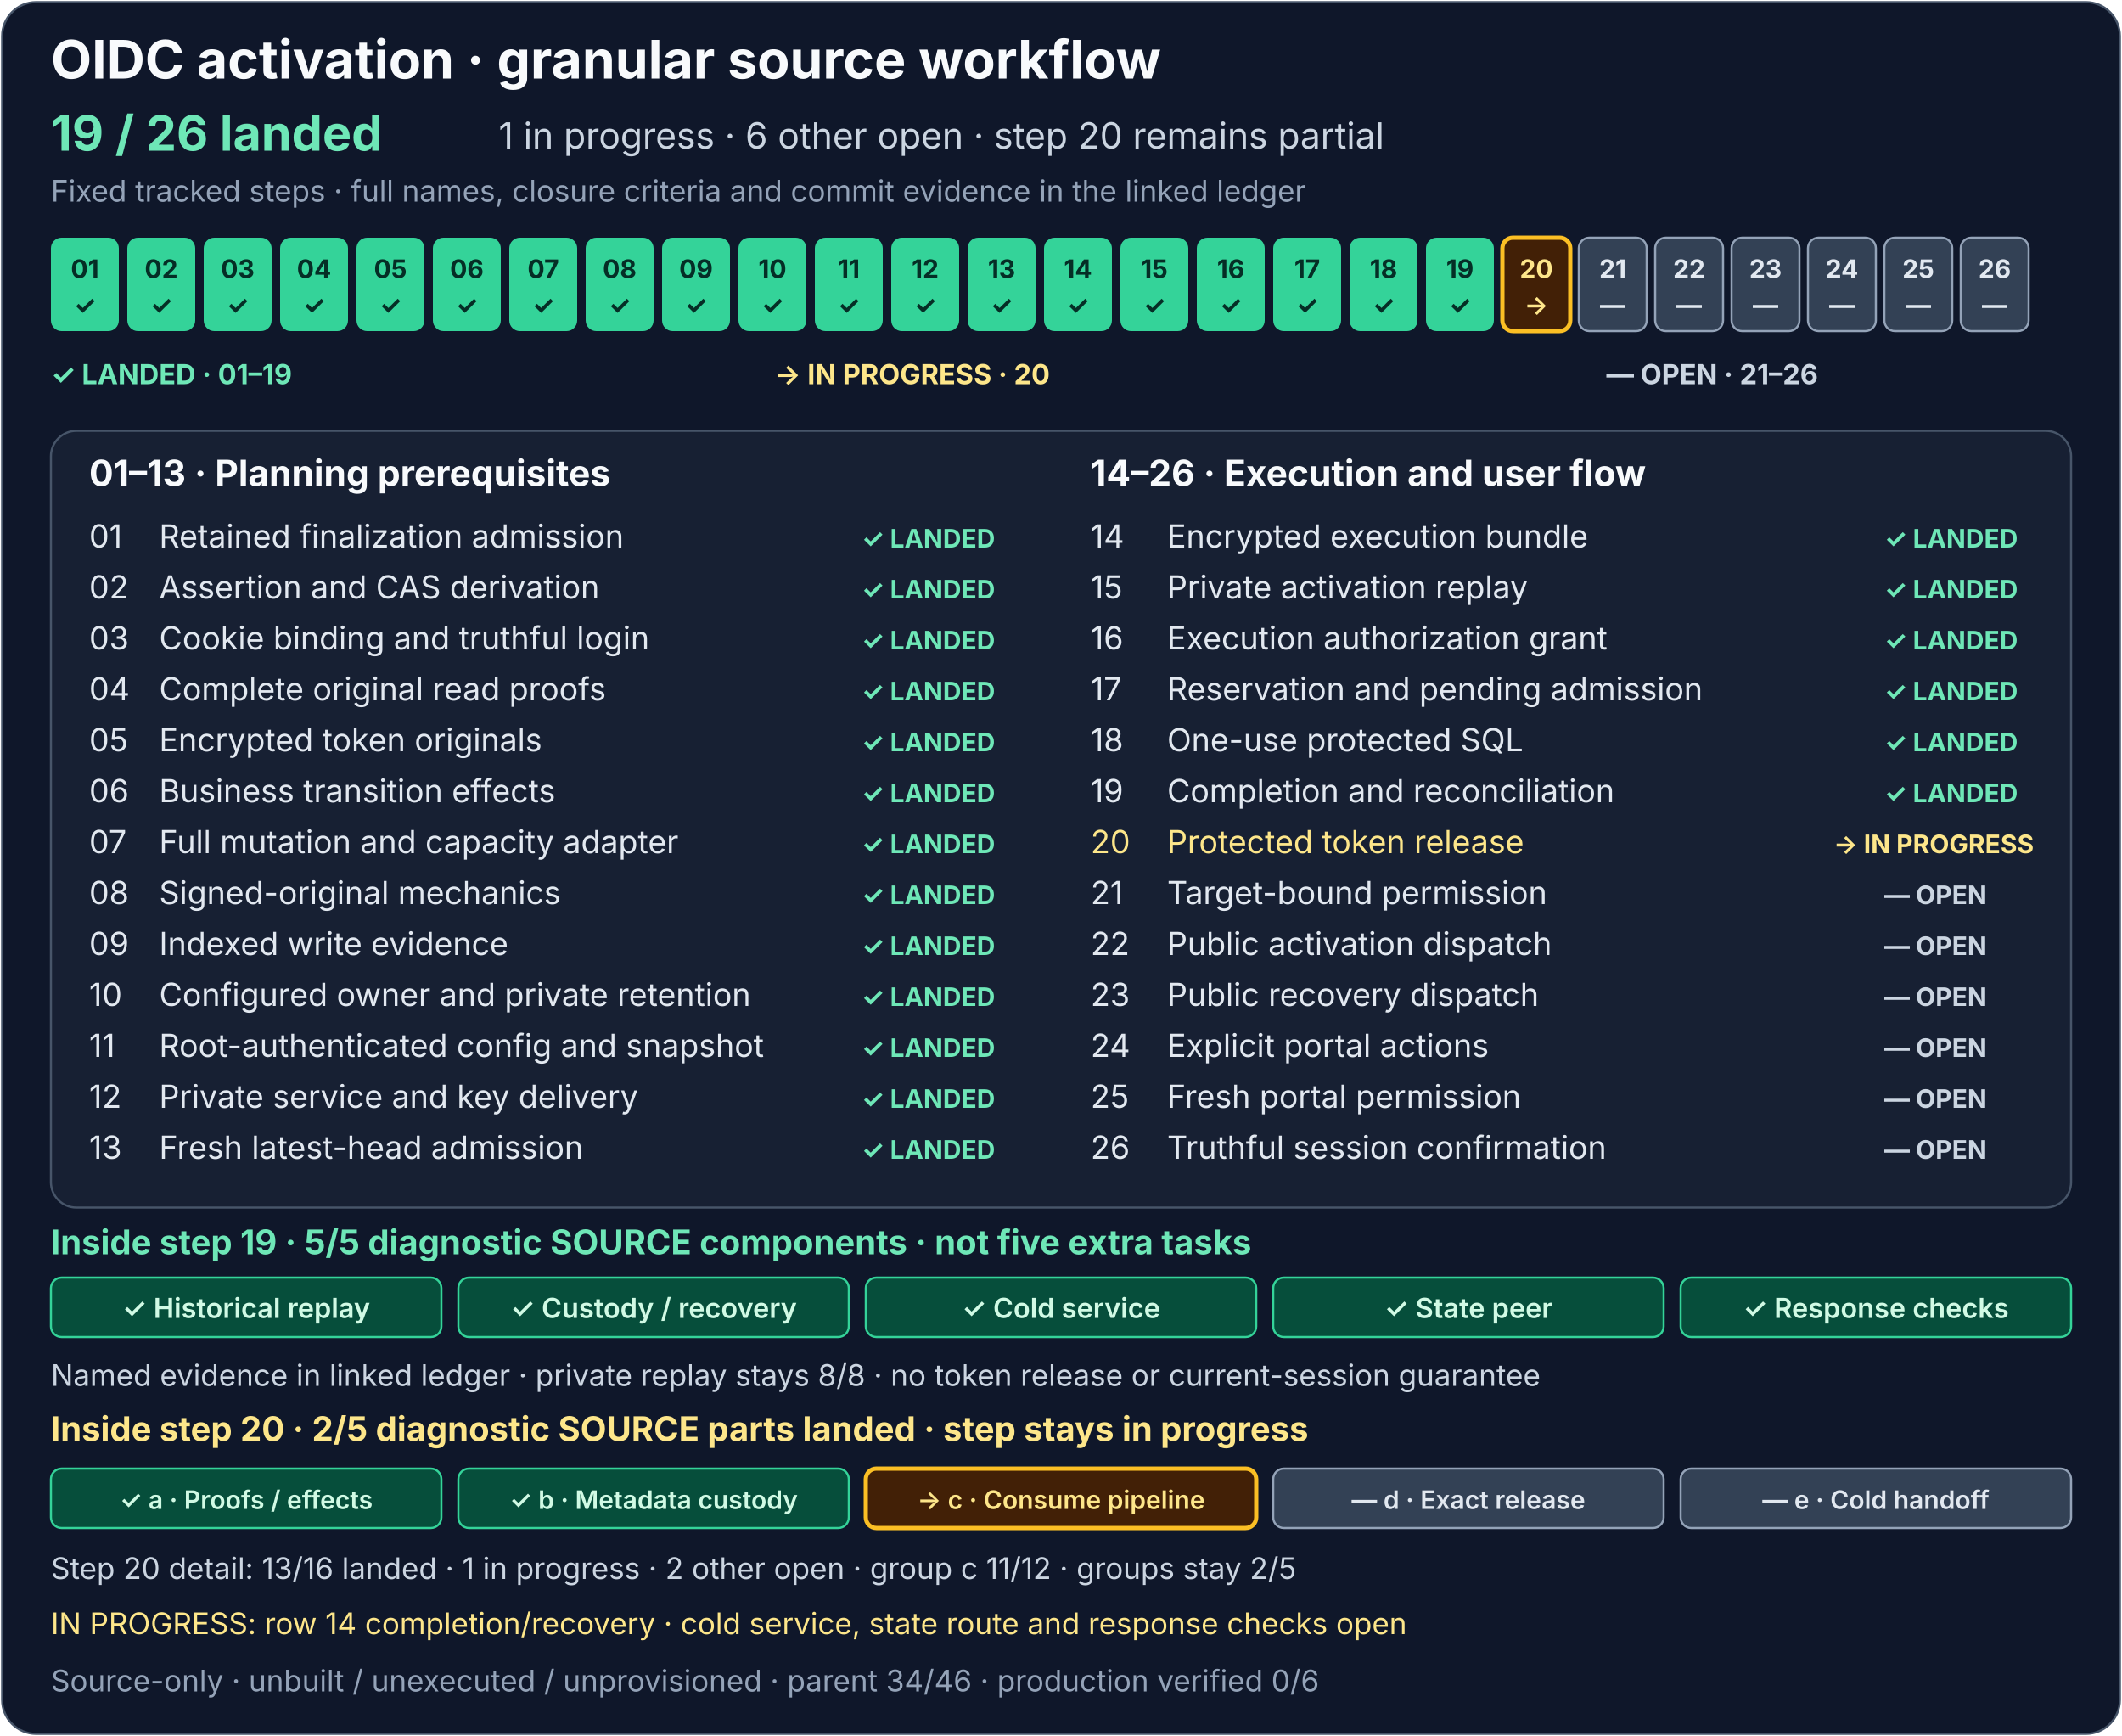
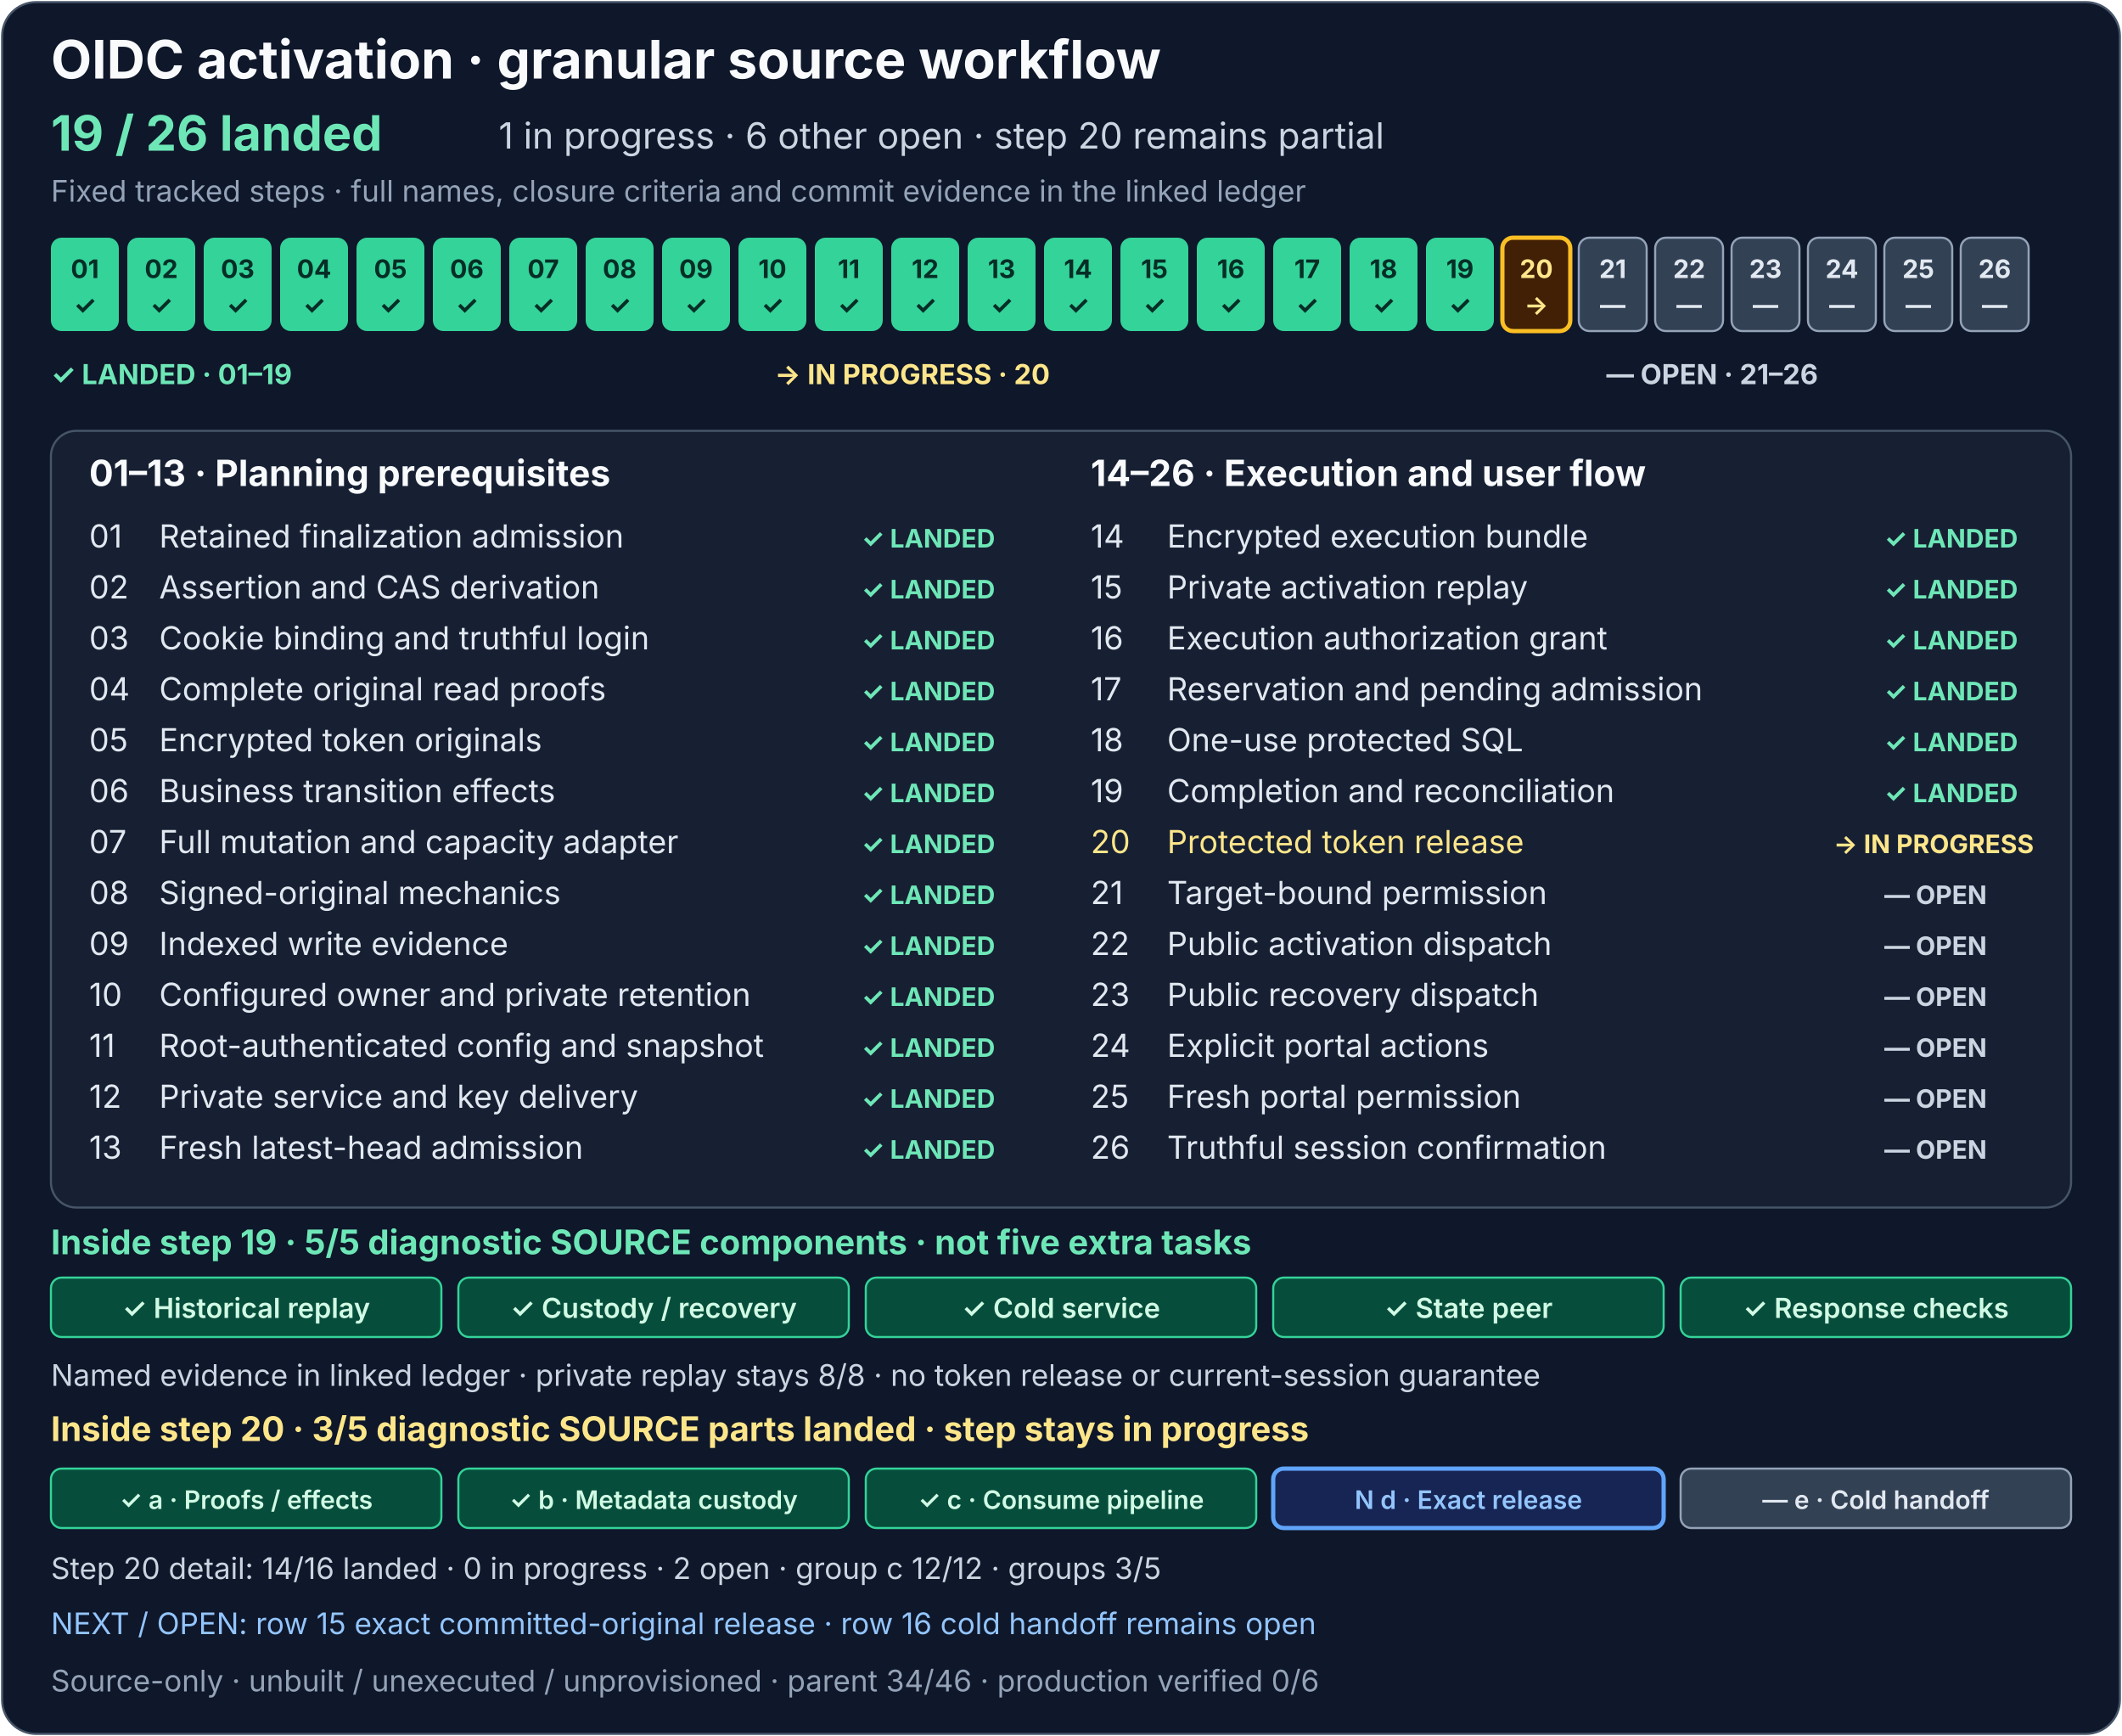
<svg xmlns="http://www.w3.org/2000/svg" width="1000" height="818" viewBox="0 0 1000 818" role="img" aria-labelledby="activation-title activation-description">
  <rect x="1" y="1" width="998" height="816" rx="16" fill="#0f172a" stroke="#475569" />
  <g font-family="system-ui, -apple-system, Segoe UI, sans-serif">
    <text x="24" y="37" fill="#f8fafc" font-size="25" font-weight="700">OIDC activation · granular source workflow</text>
    <text x="24" y="71" fill="#6ee7b7" font-size="23" font-weight="700">19 / 26 landed</text>
    <text x="235" y="70" fill="#cbd5e1" font-size="17">1 in progress · 6 other open · step 20 remains partial</text>
    <text x="24" y="95" fill="#94a3b8" font-size="14">Fixed tracked steps · full names, closure criteria and commit evidence in the linked ledger</text>
    <g font-size="12" font-weight="700" text-anchor="middle">
      <g fill="#34d399">
        <rect x="24" y="112" width="32" height="44" rx="5" />
        <rect x="60" y="112" width="32" height="44" rx="5" />
        <rect x="96" y="112" width="32" height="44" rx="5" />
        <rect x="132" y="112" width="32" height="44" rx="5" />
        <rect x="168" y="112" width="32" height="44" rx="5" />
        <rect x="204" y="112" width="32" height="44" rx="5" />
        <rect x="240" y="112" width="32" height="44" rx="5" />
        <rect x="276" y="112" width="32" height="44" rx="5" />
        <rect x="312" y="112" width="32" height="44" rx="5" />
        <rect x="348" y="112" width="32" height="44" rx="5" />
        <rect x="384" y="112" width="32" height="44" rx="5" />
        <rect x="420" y="112" width="32" height="44" rx="5" />
        <rect x="456" y="112" width="32" height="44" rx="5" />
        <rect x="492" y="112" width="32" height="44" rx="5" />
      </g>
      <rect x="528" y="112" width="32" height="44" rx="5" fill="#34d399" />
      <g fill="#334155" stroke="#94a3b8">
        <rect x="564" y="112" width="32" height="44" rx="5" fill="#34d399" stroke="none" />
        <rect x="600" y="112" width="32" height="44" rx="5" fill="#34d399" stroke="none" />
        <rect x="636" y="112" width="32" height="44" rx="5" fill="#34d399" stroke="none" />
        <rect x="672" y="112" width="32" height="44" rx="5" fill="#34d399" stroke="none" />
        <rect x="708" y="112" width="32" height="44" rx="5" fill="#422006" stroke="#fbbf24" stroke-width="2" />
        <rect x="744" y="112" width="32" height="44" rx="5" />
        <rect x="780" y="112" width="32" height="44" rx="5" />
        <rect x="816" y="112" width="32" height="44" rx="5" />
        <rect x="852" y="112" width="32" height="44" rx="5" />
        <rect x="888" y="112" width="32" height="44" rx="5" />
        <rect x="924" y="112" width="32" height="44" rx="5" />
      </g>
      <g fill="#052e26">
        <text x="40" y="131">01</text>
        <text x="76" y="131">02</text>
        <text x="112" y="131">03</text>
        <text x="148" y="131">04</text>
        <text x="184" y="131">05</text>
        <text x="220" y="131">06</text>
        <text x="256" y="131">07</text>
        <text x="292" y="131">08</text>
        <text x="328" y="131">09</text>
        <text x="364" y="131">10</text>
        <text x="400" y="131">11</text>
        <text x="436" y="131">12</text>
        <text x="472" y="131">13</text>
        <text x="508" y="131">14</text>
        <text x="40" y="148">✓</text>
        <text x="76" y="148">✓</text>
        <text x="112" y="148">✓</text>
        <text x="148" y="148">✓</text>
        <text x="184" y="148">✓</text>
        <text x="220" y="148">✓</text>
        <text x="256" y="148">✓</text>
        <text x="292" y="148">✓</text>
        <text x="328" y="148">✓</text>
        <text x="364" y="148">✓</text>
        <text x="400" y="148">✓</text>
        <text x="436" y="148">✓</text>
        <text x="472" y="148">✓</text>
        <text x="508" y="148">✓</text>
      </g>
      <g fill="#052e26">
        <text x="544" y="131">15</text>
        <text x="544" y="148">✓</text>
      </g>
      <g fill="#e2e8f0">
        <text x="580" y="131" fill="#052e26">16</text>
        <text x="616" y="131" fill="#052e26">17</text>
        <text x="652" y="131" fill="#052e26">18</text>
        <text x="688" y="131" fill="#052e26">19</text>
        <text x="724" y="131" fill="#fde68a">20</text>
        <text x="760" y="131">21</text>
        <text x="796" y="131">22</text>
        <text x="832" y="131">23</text>
        <text x="868" y="131">24</text>
        <text x="904" y="131">25</text>
        <text x="940" y="131">26</text>
        <text x="580" y="148" fill="#052e26">✓</text>
        <text x="616" y="148" fill="#052e26">✓</text>
        <text x="652" y="148" fill="#052e26">✓</text>
        <text x="688" y="148" fill="#052e26">✓</text>
        <text x="724" y="148" fill="#fde68a">→</text>
        <text x="760" y="148">—</text>
        <text x="796" y="148">—</text>
        <text x="832" y="148">—</text>
        <text x="868" y="148">—</text>
        <text x="904" y="148">—</text>
        <text x="940" y="148">—</text>
      </g>
    </g>
    <g font-size="13" font-weight="700">
      <text x="24" y="181" fill="#6ee7b7">✓ LANDED · 01–19</text>
      <text x="365" y="181" fill="#fde68a">→ IN PROGRESS · 20</text>
      <text x="757" y="181" fill="#cbd5e1">— OPEN · 21–26</text>
    </g>
    <rect x="24" y="203" width="952" height="366" rx="12" fill="#172033" stroke="#475569" />
    <text x="42" y="229" fill="#f8fafc" font-size="17" font-weight="700">01–13 · Planning prerequisites</text>
    <text x="514" y="229" fill="#f8fafc" font-size="17" font-weight="700">14–26 · Execution and user flow</text>
    <g font-size="15" fill="#e2e8f0">
      <text x="42" y="258">01</text>
      <text x="75" y="258">Retained finalization admission</text>
      <text x="42" y="282">02</text>
      <text x="75" y="282">Assertion and CAS derivation</text>
      <text x="42" y="306">03</text>
      <text x="75" y="306">Cookie binding and truthful login</text>
      <text x="42" y="330">04</text>
      <text x="75" y="330">Complete original read proofs</text>
      <text x="42" y="354">05</text>
      <text x="75" y="354">Encrypted token originals</text>
      <text x="42" y="378">06</text>
      <text x="75" y="378">Business transition effects</text>
      <text x="42" y="402">07</text>
      <text x="75" y="402">Full mutation and capacity adapter</text>
      <text x="42" y="426">08</text>
      <text x="75" y="426">Signed-original mechanics</text>
      <text x="42" y="450">09</text>
      <text x="75" y="450">Indexed write evidence</text>
      <text x="42" y="474">10</text>
      <text x="75" y="474">Configured owner and private retention</text>
      <text x="42" y="498">11</text>
      <text x="75" y="498">Root-authenticated config and snapshot</text>
      <text x="42" y="522">12</text>
      <text x="75" y="522">Private service and key delivery</text>
      <text x="42" y="546">13</text>
      <text x="75" y="546">Fresh latest-head admission</text>
      <text x="514" y="258">14</text>
      <text x="550" y="258">Encrypted execution bundle</text>
      <text x="514" y="282">15</text>
      <text x="550" y="282">Private activation replay</text>
      <text x="514" y="306">16</text>
      <text x="550" y="306">Execution authorization grant</text>
      <text x="514" y="330">17</text>
      <text x="550" y="330">Reservation and pending admission</text>
      <text x="514" y="354">18</text>
      <text x="550" y="354">One-use protected SQL</text>
      <text x="514" y="378">19</text>
      <text x="550" y="378">Completion and reconciliation</text>
      <text x="514" y="402" fill="#fde68a">20</text>
      <text x="550" y="402" fill="#fde68a">Protected token release</text>
      <text x="514" y="426">21</text>
      <text x="550" y="426">Target-bound permission</text>
      <text x="514" y="450">22</text>
      <text x="550" y="450">Public activation dispatch</text>
      <text x="514" y="474">23</text>
      <text x="550" y="474">Public recovery dispatch</text>
      <text x="514" y="498">24</text>
      <text x="550" y="498">Explicit portal actions</text>
      <text x="514" y="522">25</text>
      <text x="550" y="522">Fresh portal permission</text>
      <text x="514" y="546">26</text>
      <text x="550" y="546">Truthful session confirmation</text>
    </g>
    <g font-size="12" font-weight="700" fill="#6ee7b7">
      <text x="406" y="258">✓ LANDED</text>
      <text x="406" y="282">✓ LANDED</text>
      <text x="406" y="306">✓ LANDED</text>
      <text x="406" y="330">✓ LANDED</text>
      <text x="406" y="354">✓ LANDED</text>
      <text x="406" y="378">✓ LANDED</text>
      <text x="406" y="402">✓ LANDED</text>
      <text x="406" y="426">✓ LANDED</text>
      <text x="406" y="450">✓ LANDED</text>
      <text x="406" y="474">✓ LANDED</text>
      <text x="406" y="498">✓ LANDED</text>
      <text x="406" y="522">✓ LANDED</text>
      <text x="406" y="546">✓ LANDED</text>
      <text x="888" y="258">✓ LANDED</text>
      <text x="888" y="282">✓ LANDED</text>
      <text x="888" y="306">✓ LANDED</text>
      <text x="888" y="330">✓ LANDED</text>
      <text x="888" y="354">✓ LANDED</text>
      <text x="888" y="378">✓ LANDED</text>
      <text x="864" y="402" fill="#fde68a">→ IN PROGRESS</text>
      <text x="888" y="426" fill="#cbd5e1">— OPEN</text>
      <text x="888" y="450" fill="#cbd5e1">— OPEN</text>
      <text x="888" y="474" fill="#cbd5e1">— OPEN</text>
      <text x="888" y="498" fill="#cbd5e1">— OPEN</text>
      <text x="888" y="522" fill="#cbd5e1">— OPEN</text>
      <text x="888" y="546" fill="#cbd5e1">— OPEN</text>
    </g>
    <text x="24" y="591" fill="#6ee7b7" font-size="16" font-weight="700">Inside step 19 · 5/5 diagnostic SOURCE components · not five extra tasks</text>
    <g fill="#064e3b" stroke="#34d399">
      <rect x="24" y="602" width="184" height="28" rx="5" />
      <rect x="216" y="602" width="184" height="28" rx="5" />
      <rect x="408" y="602" width="184" height="28" rx="5" />
      <rect x="600" y="602" width="184" height="28" rx="5" />
      <rect x="792" y="602" width="184" height="28" rx="5" />
    </g>
    <g fill="#d1fae5" font-size="13" font-weight="600" text-anchor="middle">
      <text x="116" y="621">✓ Historical replay</text>
      <text x="308" y="621">✓ Custody / recovery</text>
      <text x="500" y="621">✓ Cold service</text>
      <text x="692" y="621">✓ State peer</text>
      <text x="884" y="621">✓ Response checks</text>
    </g>
    <text x="24" y="653" fill="#cbd5e1" font-size="14">Named evidence in linked ledger · private replay stays 8/8 · no token release or current-session guarantee</text>
-     <text x="24" y="679" fill="#fde68a" font-size="16" font-weight="700">Inside step 20 · 2/5 diagnostic SOURCE parts landed · step stays in progress</text>
+     <text x="24" y="679" fill="#fde68a" font-size="16" font-weight="700">Inside step 20 · 3/5 diagnostic SOURCE parts landed · step stays in progress</text>
    <g>
      <rect x="24" y="692" width="184" height="28" rx="5" fill="#064e3b" stroke="#34d399" />
      <rect x="216" y="692" width="184" height="28" rx="5" fill="#064e3b" stroke="#34d399" />
-       <rect x="408" y="692" width="184" height="28" rx="5" fill="#422006" stroke="#fbbf24" stroke-width="2" />
-       <rect x="600" y="692" width="184" height="28" rx="5" fill="#334155" stroke="#94a3b8" />
+       <rect x="408" y="692" width="184" height="28" rx="5" fill="#064e3b" stroke="#34d399" />
+       <rect x="600" y="692" width="184" height="28" rx="5" fill="#172554" stroke="#60a5fa" stroke-width="2" />
      <rect x="792" y="692" width="184" height="28" rx="5" fill="#334155" stroke="#94a3b8" />
    </g>
    <g font-size="12" font-weight="600" text-anchor="middle">
      <text x="116" y="711" fill="#d1fae5">✓ a · Proofs / effects</text>
      <text x="308" y="711" fill="#d1fae5">✓ b · Metadata custody</text>
-       <text x="500" y="711" fill="#fde68a">→ c · Consume pipeline</text>
-       <text x="692" y="711" fill="#e2e8f0">— d · Exact release</text>
+       <text x="500" y="711" fill="#d1fae5">✓ c · Consume pipeline</text>
+       <text x="692" y="711" fill="#93c5fd">N d · Exact release</text>
      <text x="884" y="711" fill="#e2e8f0">— e · Cold handoff</text>
    </g>
-     <text x="24" y="744" fill="#cbd5e1" font-size="14">Step 20 detail: 13/16 landed · 1 in progress · 2 other open · group c 11/12 · groups stay 2/5</text>
-     <a href="../production-status.md#consume-completion-and-recovery-detail">
-       <text x="24" y="770" fill="#fde68a" font-size="14">IN PROGRESS: row 14 completion/recovery · cold service, state route and response checks open</text>
+     <text x="24" y="744" fill="#cbd5e1" font-size="14">Step 20 detail: 14/16 landed · 0 in progress · 2 open · group c 12/12 · groups 3/5</text>
+     <a href="../production-status.md#token-release-implementation-detail">
+       <text x="24" y="770" fill="#93c5fd" font-size="14">NEXT / OPEN: row 15 exact committed-original release · row 16 cold handoff remains open</text>
    </a>
    <text x="24" y="797" fill="#94a3b8" font-size="14">Source-only · unbuilt / unexecuted / unprovisioned · parent 34/46 · production verified 0/6</text>
  </g>
</svg>
